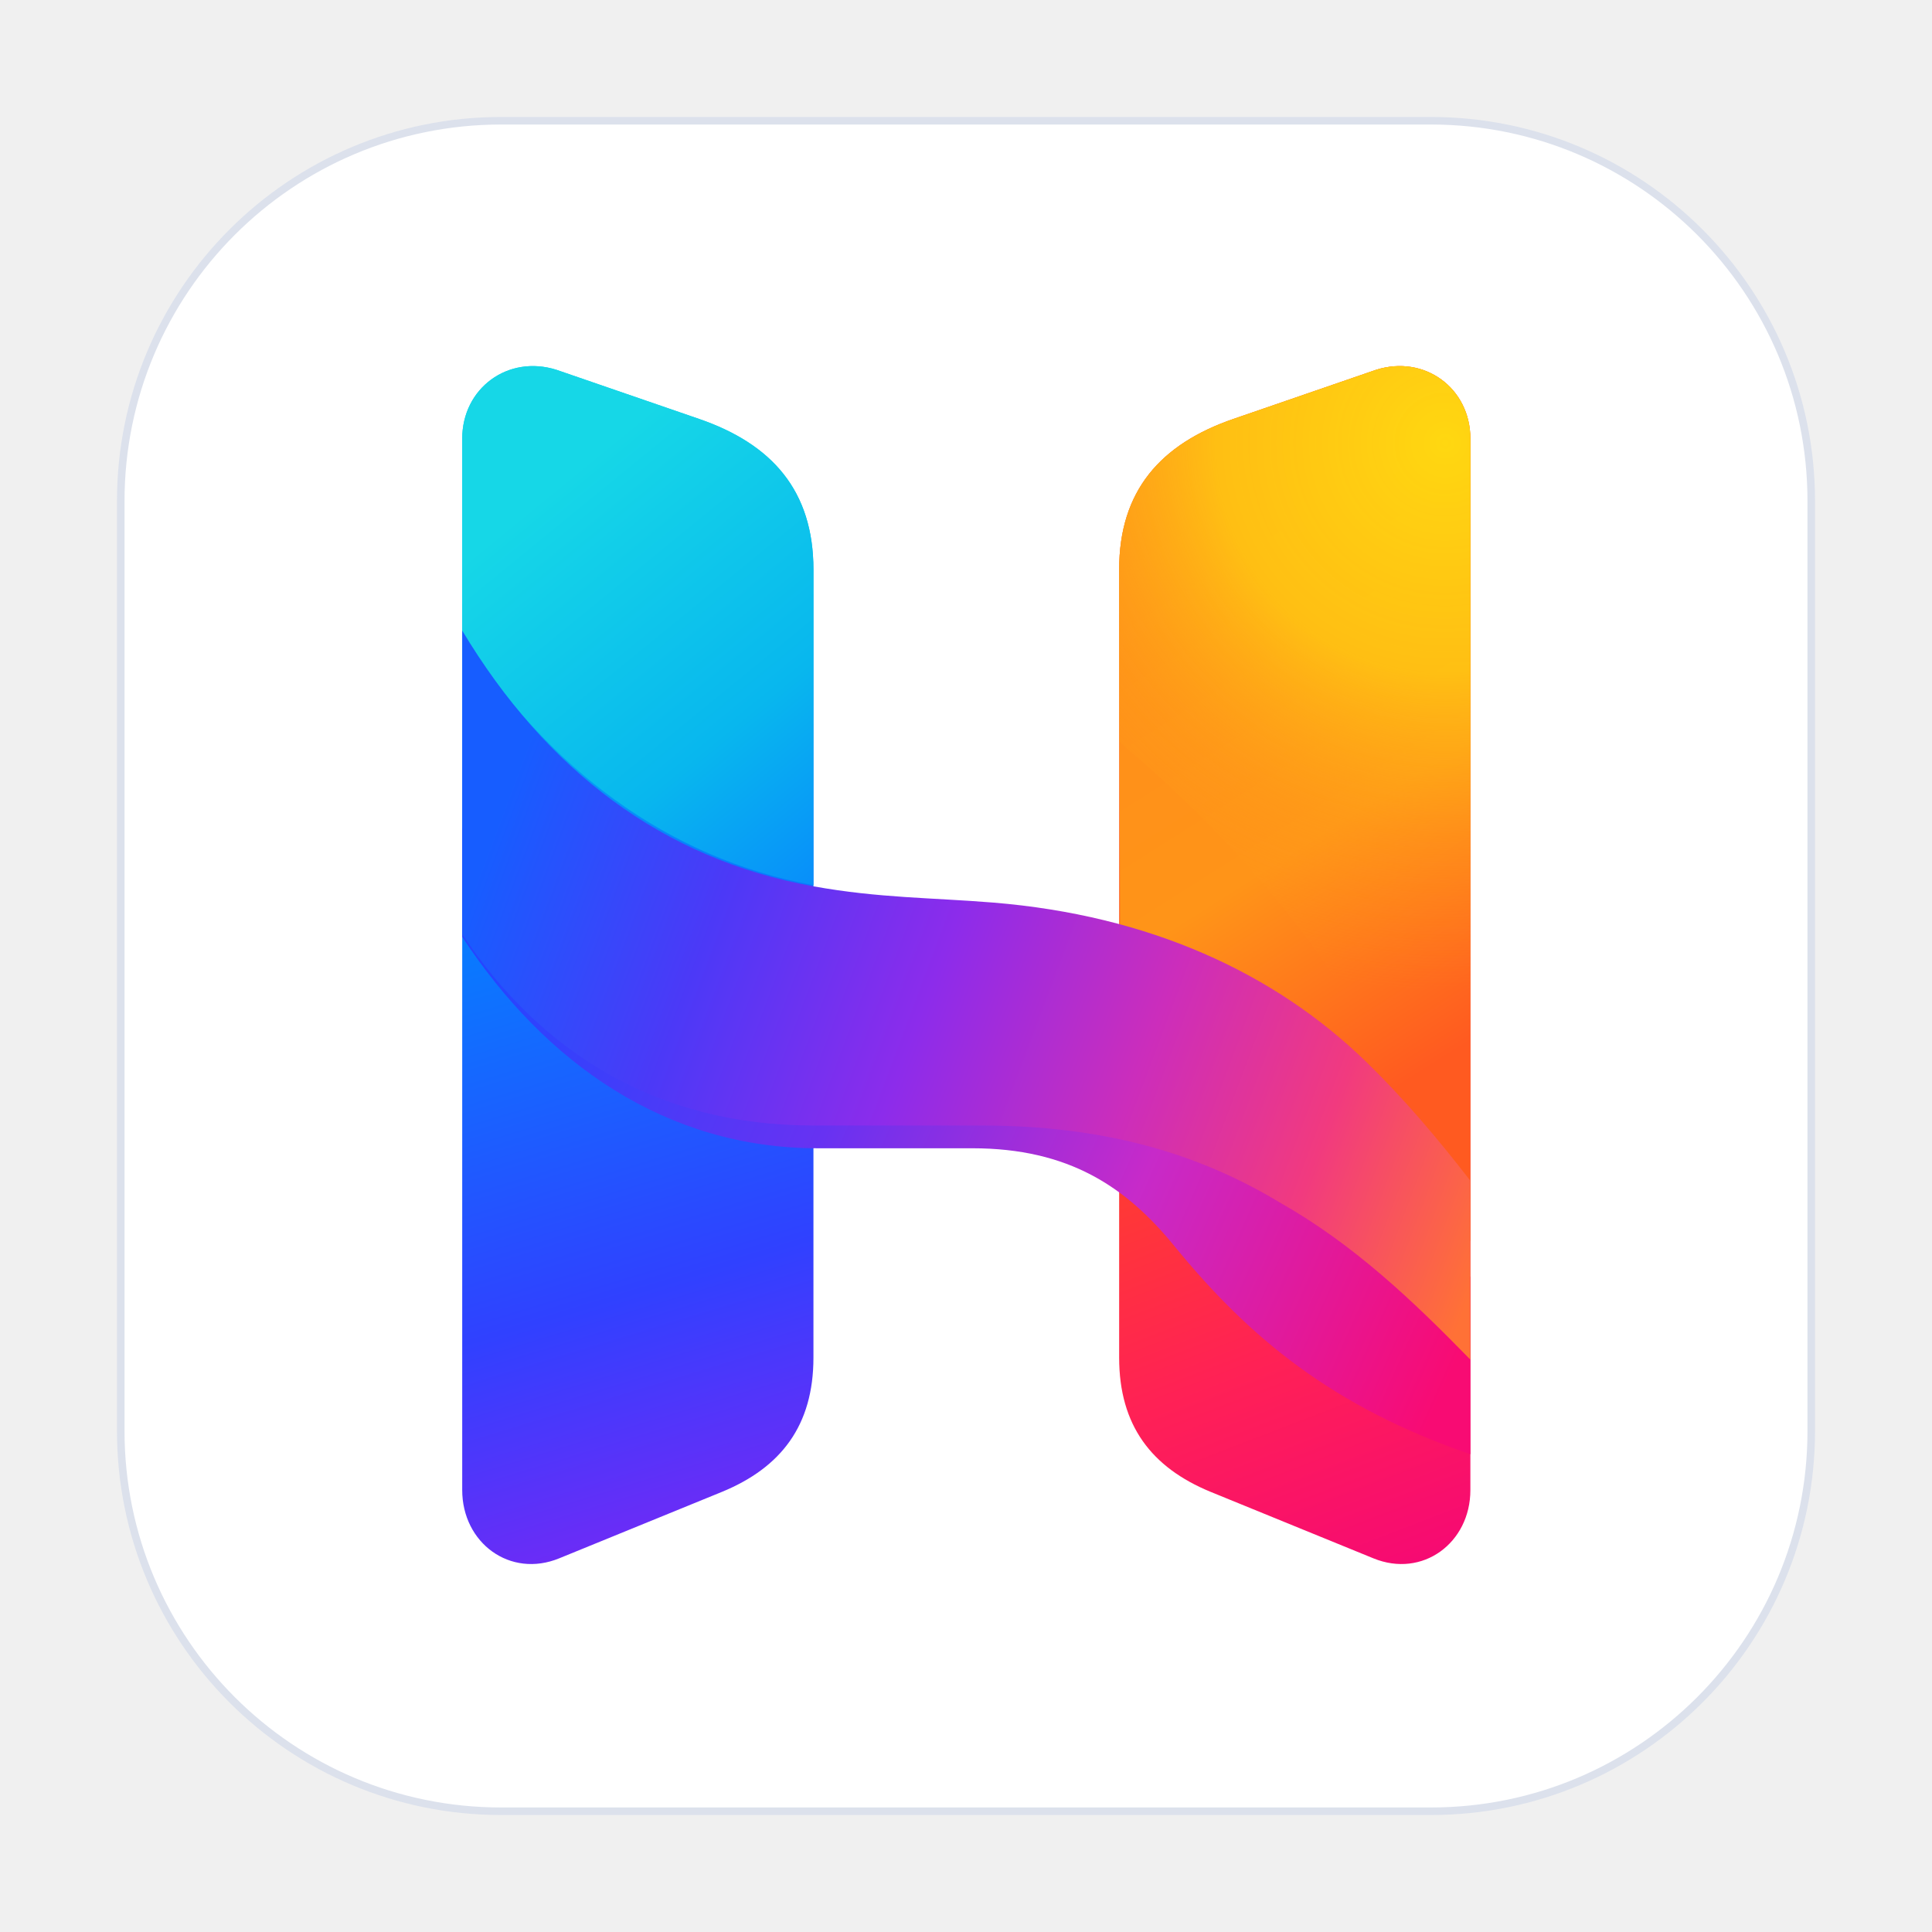
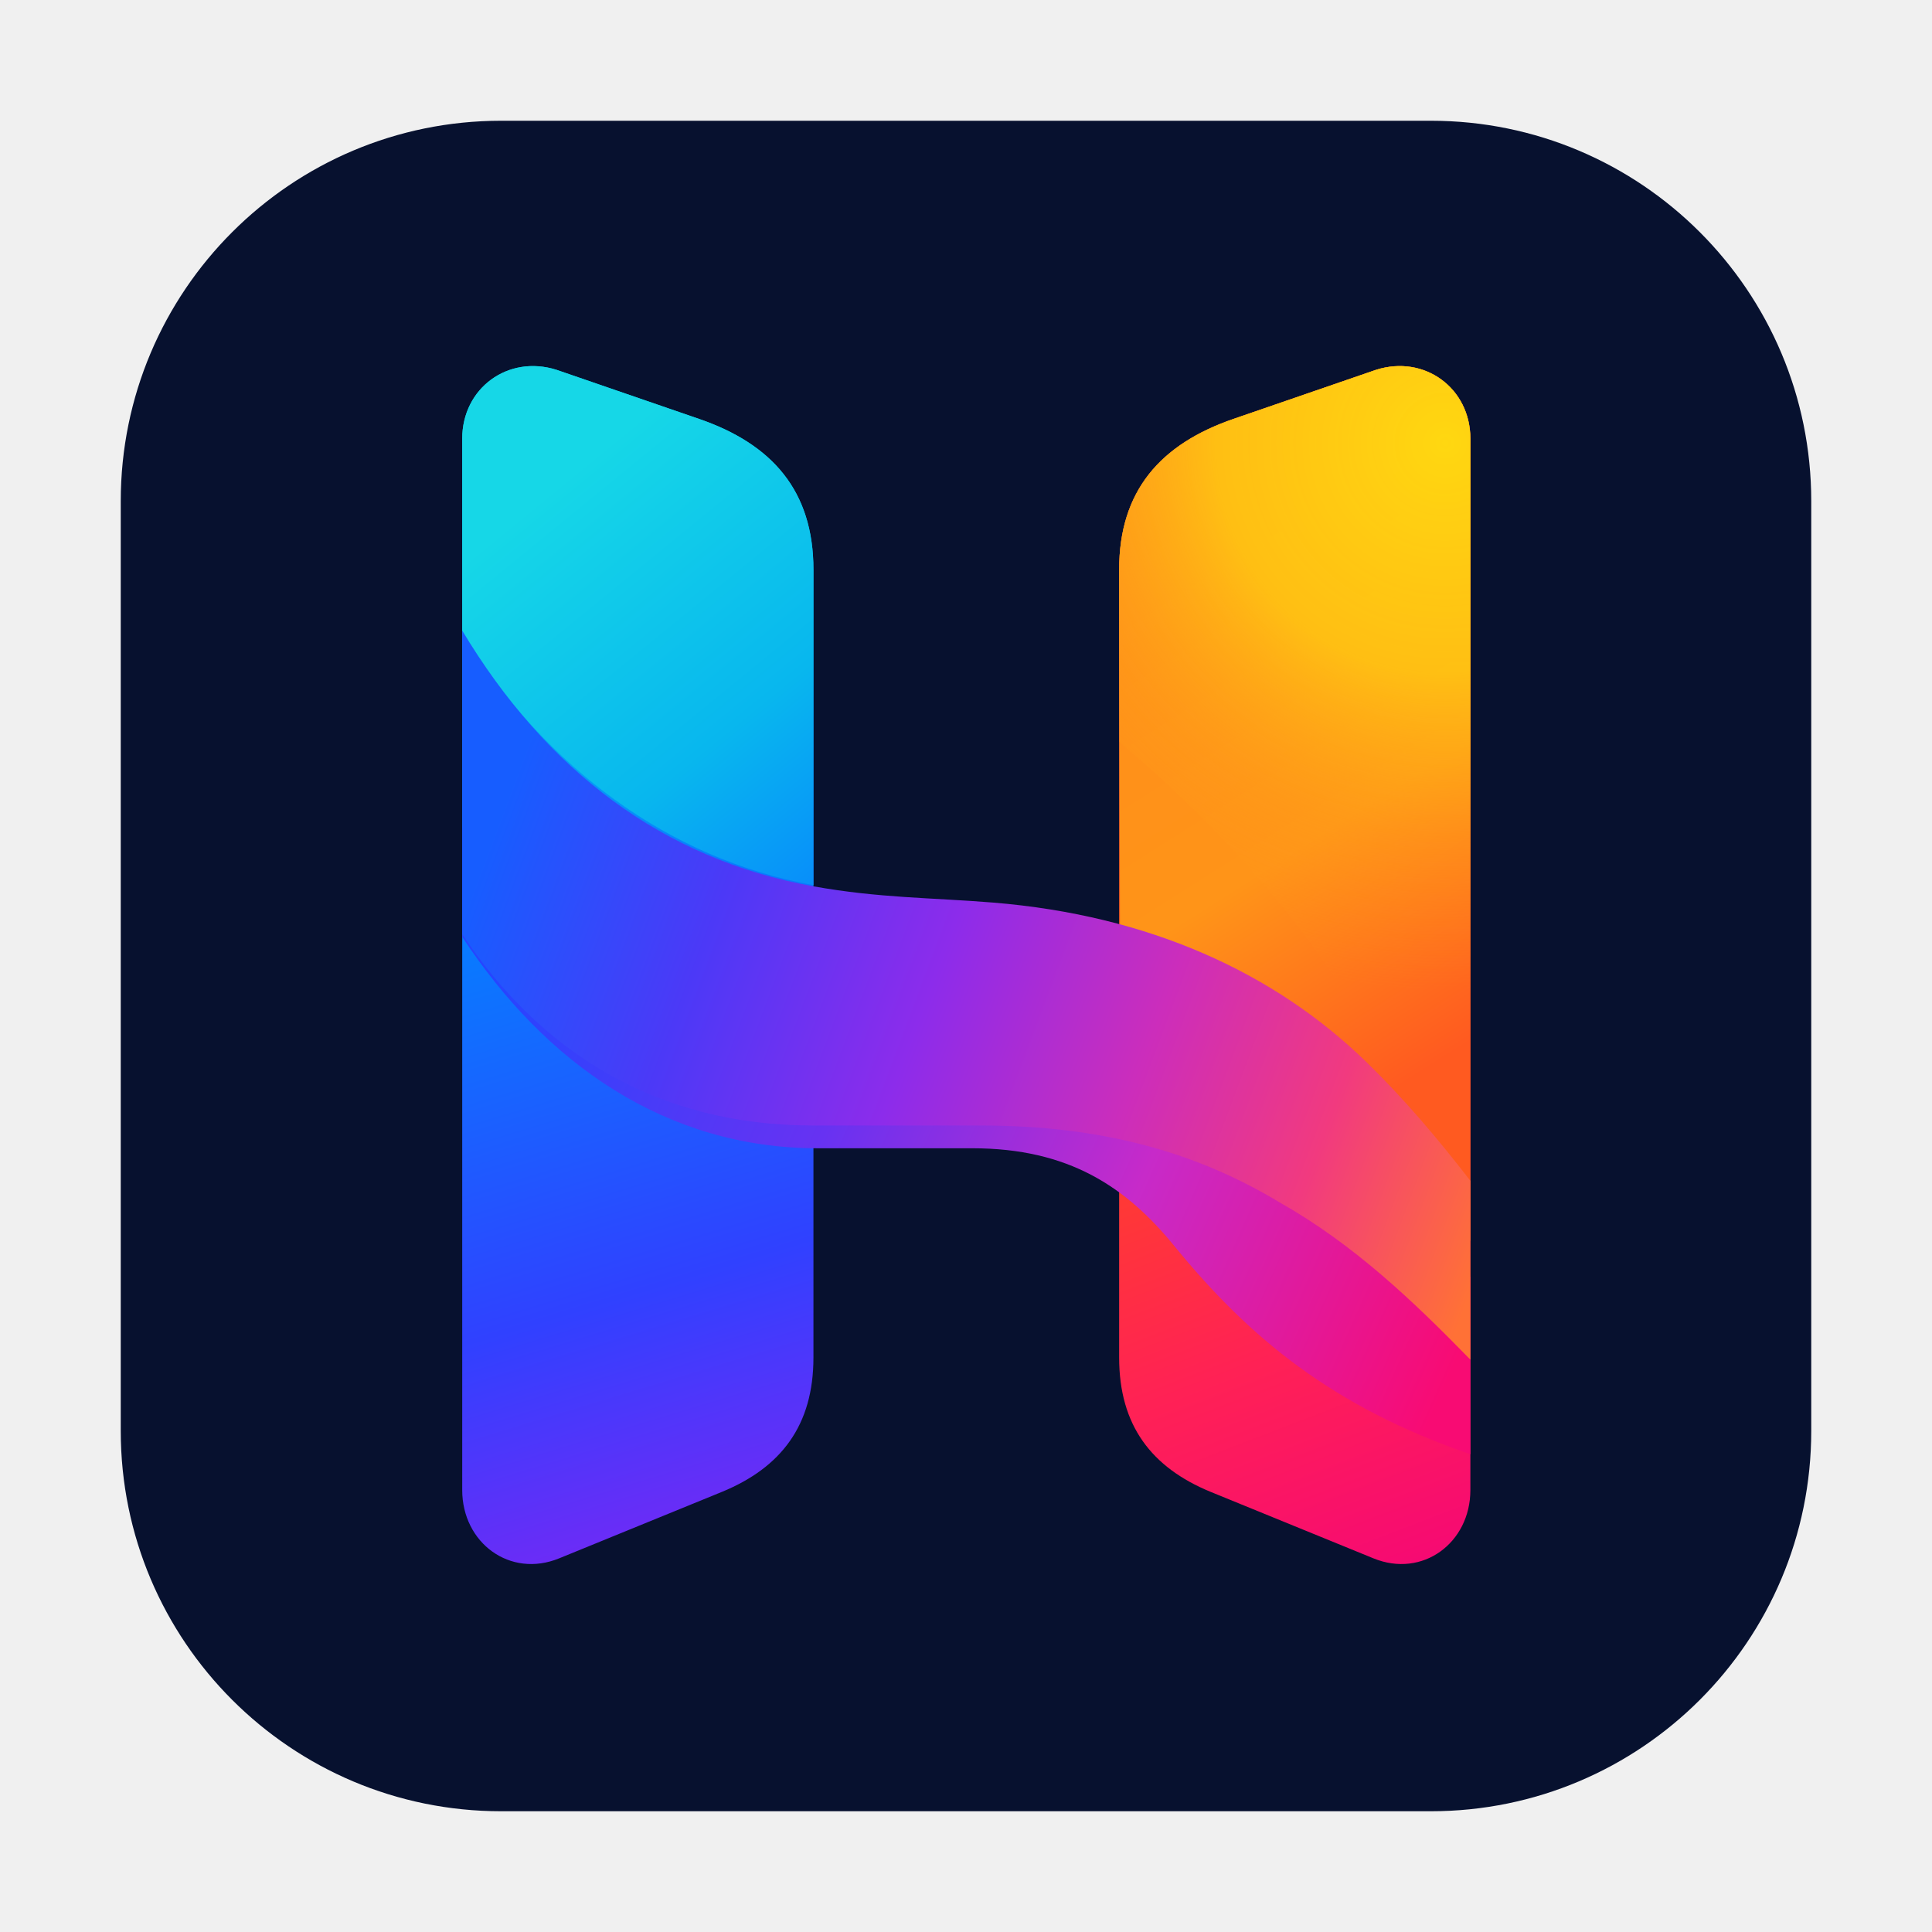
<svg xmlns="http://www.w3.org/2000/svg" viewBox="0 0 1024 1024" role="img" aria-label="Haylen">
  <defs>
    <linearGradient id="linearGradient1" x1="21" y1="63" x2="126" y2="408" gradientUnits="userSpaceOnUse">
      <stop offset="0" stop-color="#00d4e9" />
      <stop offset="0.34" stop-color="#087bff" />
      <stop offset="0.7" stop-color="#3041ff" />
      <stop offset="1" stop-color="#8124f3" />
    </linearGradient>
    <linearGradient id="linearGradient2" x1="231" y1="98" x2="350" y2="408" gradientUnits="userSpaceOnUse">
      <stop offset="0" stop-color="#ff7b22" />
      <stop offset="0.38" stop-color="#ff4821" />
      <stop offset="0.72" stop-color="#ff2155" />
      <stop offset="1" stop-color="#f50776" />
    </linearGradient>
    <linearGradient id="linearGradient3" x1="13" y1="58" x2="129" y2="200" gradientUnits="userSpaceOnUse">
      <stop offset="0" stop-color="#16d7e7" />
      <stop offset="0.55" stop-color="#08b7ee" />
      <stop offset="1" stop-color="#087eff" />
    </linearGradient>
    <linearGradient id="linearGradient4" x1="229" y1="58" x2="339" y2="232" gradientUnits="userSpaceOnUse">
      <stop offset="0" stop-color="#ff8d1a" />
      <stop offset="0.58" stop-color="#ff9418" />
      <stop offset="1" stop-color="#ff5a20" />
    </linearGradient>
    <radialGradient id="radialGradient1" cx="333" cy="28" r="185" gradientUnits="userSpaceOnUse">
      <stop offset="0" stop-color="#ffd711" />
      <stop offset="0.42" stop-color="#ffc313" stop-opacity="0.92" />
      <stop offset="0.72" stop-color="#ffa118" stop-opacity="0.38" />
      <stop offset="1" stop-color="#ff8d1a" stop-opacity="0" />
    </radialGradient>
    <linearGradient id="linearGradient5" x1="11" y1="212" x2="330" y2="354" gradientUnits="userSpaceOnUse">
      <stop offset="0" stop-color="#2645ff" />
      <stop offset="0.35" stop-color="#6732f2" />
      <stop offset="0.65" stop-color="#c72ac9" />
      <stop offset="1" stop-color="#f80b73" />
    </linearGradient>
    <linearGradient id="linearGradient6" x1="5" y1="176" x2="346" y2="304" gradientUnits="userSpaceOnUse">
      <stop offset="0" stop-color="#175dff" />
      <stop offset="0.22" stop-color="#4c39f7" />
      <stop offset="0.43" stop-color="#8c2ceb" />
      <stop offset="0.64" stop-color="#cc2dbb" />
      <stop offset="0.82" stop-color="#f13a7f" />
      <stop offset="1" stop-color="#ff7136" />
    </linearGradient>
  </defs>
-   <rect x="64" y="64" width="896" height="896" rx="201.6" fill="#FFFFFF" stroke="#DCE1EC" stroke-width="4" />
+   <rect x="64" y="64" width="896" height="896" rx="201.6" fill="#07112F" />
  <g transform="translate(244.2 191) scale(1.567)">
    <path fill="url(#linearGradient1)" d="M0.5 26.5C0.5 9.4 16 -2 32.4 3.2L80.6 19.8C105.3 28.3 119.3 44.1 119.3 70.8L119.3 337.3C119.3 360.3 108.3 374.5 88.4 382.7L33.3 405.2C16.7 412 0.5 400 0.5 382.1Z" />
    <path fill="url(#linearGradient2)" d="M222.7 70.8C222.7 44.1 236.7 28.3 261.4 19.8L309.6 3.2C326 -2 341.5 9.4 341.5 26.5L341.5 382.1C341.5 400 325.3 412 308.7 405.2L253.6 382.7C233.7 374.5 222.7 360.3 222.7 337.3Z" />
    <path fill="url(#linearGradient3)" d="M0.5 26.5C0.5 9.4 16 -2 32.4 3.2L80.6 19.8C105.3 28.3 119.3 44.1 119.3 70.8L119.3 177.5C70 168.6 29 137.6 0.5 92.7Z" />
    <path fill="url(#linearGradient4)" d="M222.7 70.8C222.7 44.1 236.7 28.3 261.4 19.8L309.6 3.2C326 -2 341.5 9.4 341.5 26.5L341.5 298C317 233 282.3 243 223 193Z" />
    <path fill="url(#radialGradient1)" d="M222.7 70.8C222.7 44.1 236.7 28.3 261.4 19.8L309.6 3.2C326 -2 341.5 9.4 341.5 26.5L341.5 298C317 233 282 179 222.7 129Z" />
    <path fill="url(#linearGradient5)" d="M0.5 195C28.7 238 69.7 266.5 120.7 266.5L173 266.5C205.7 266.5 225.1 279.6 241.4 299.6C266.8 330.7 295 354 341.5 370L341.5 310C309.2 282.9 280.1 255.3 247.9 236C227 223.5 203.3 217.6 172 217.6L118.5 217.6C68.2 217.6 30.8 194.7 0.5 158.1Z" />
    <path fill="url(#linearGradient6)" d="M0.5 91.4C28.8 138.5 68.2 168.7 119.3 177.9C141.6 181.9 159.1 181.7 180.1 183.4C232.7 187.7 275.2 207 306.4 237.4C318.9 249.6 330.3 263 341.5 277.5L341.5 338C322 318 302 299 277.3 285C249.4 268.1 217.4 258.8 176 258.8L119.1 258.8C66.5 258.8 27 234.1 0.5 194.1Z" />
  </g>
</svg>
